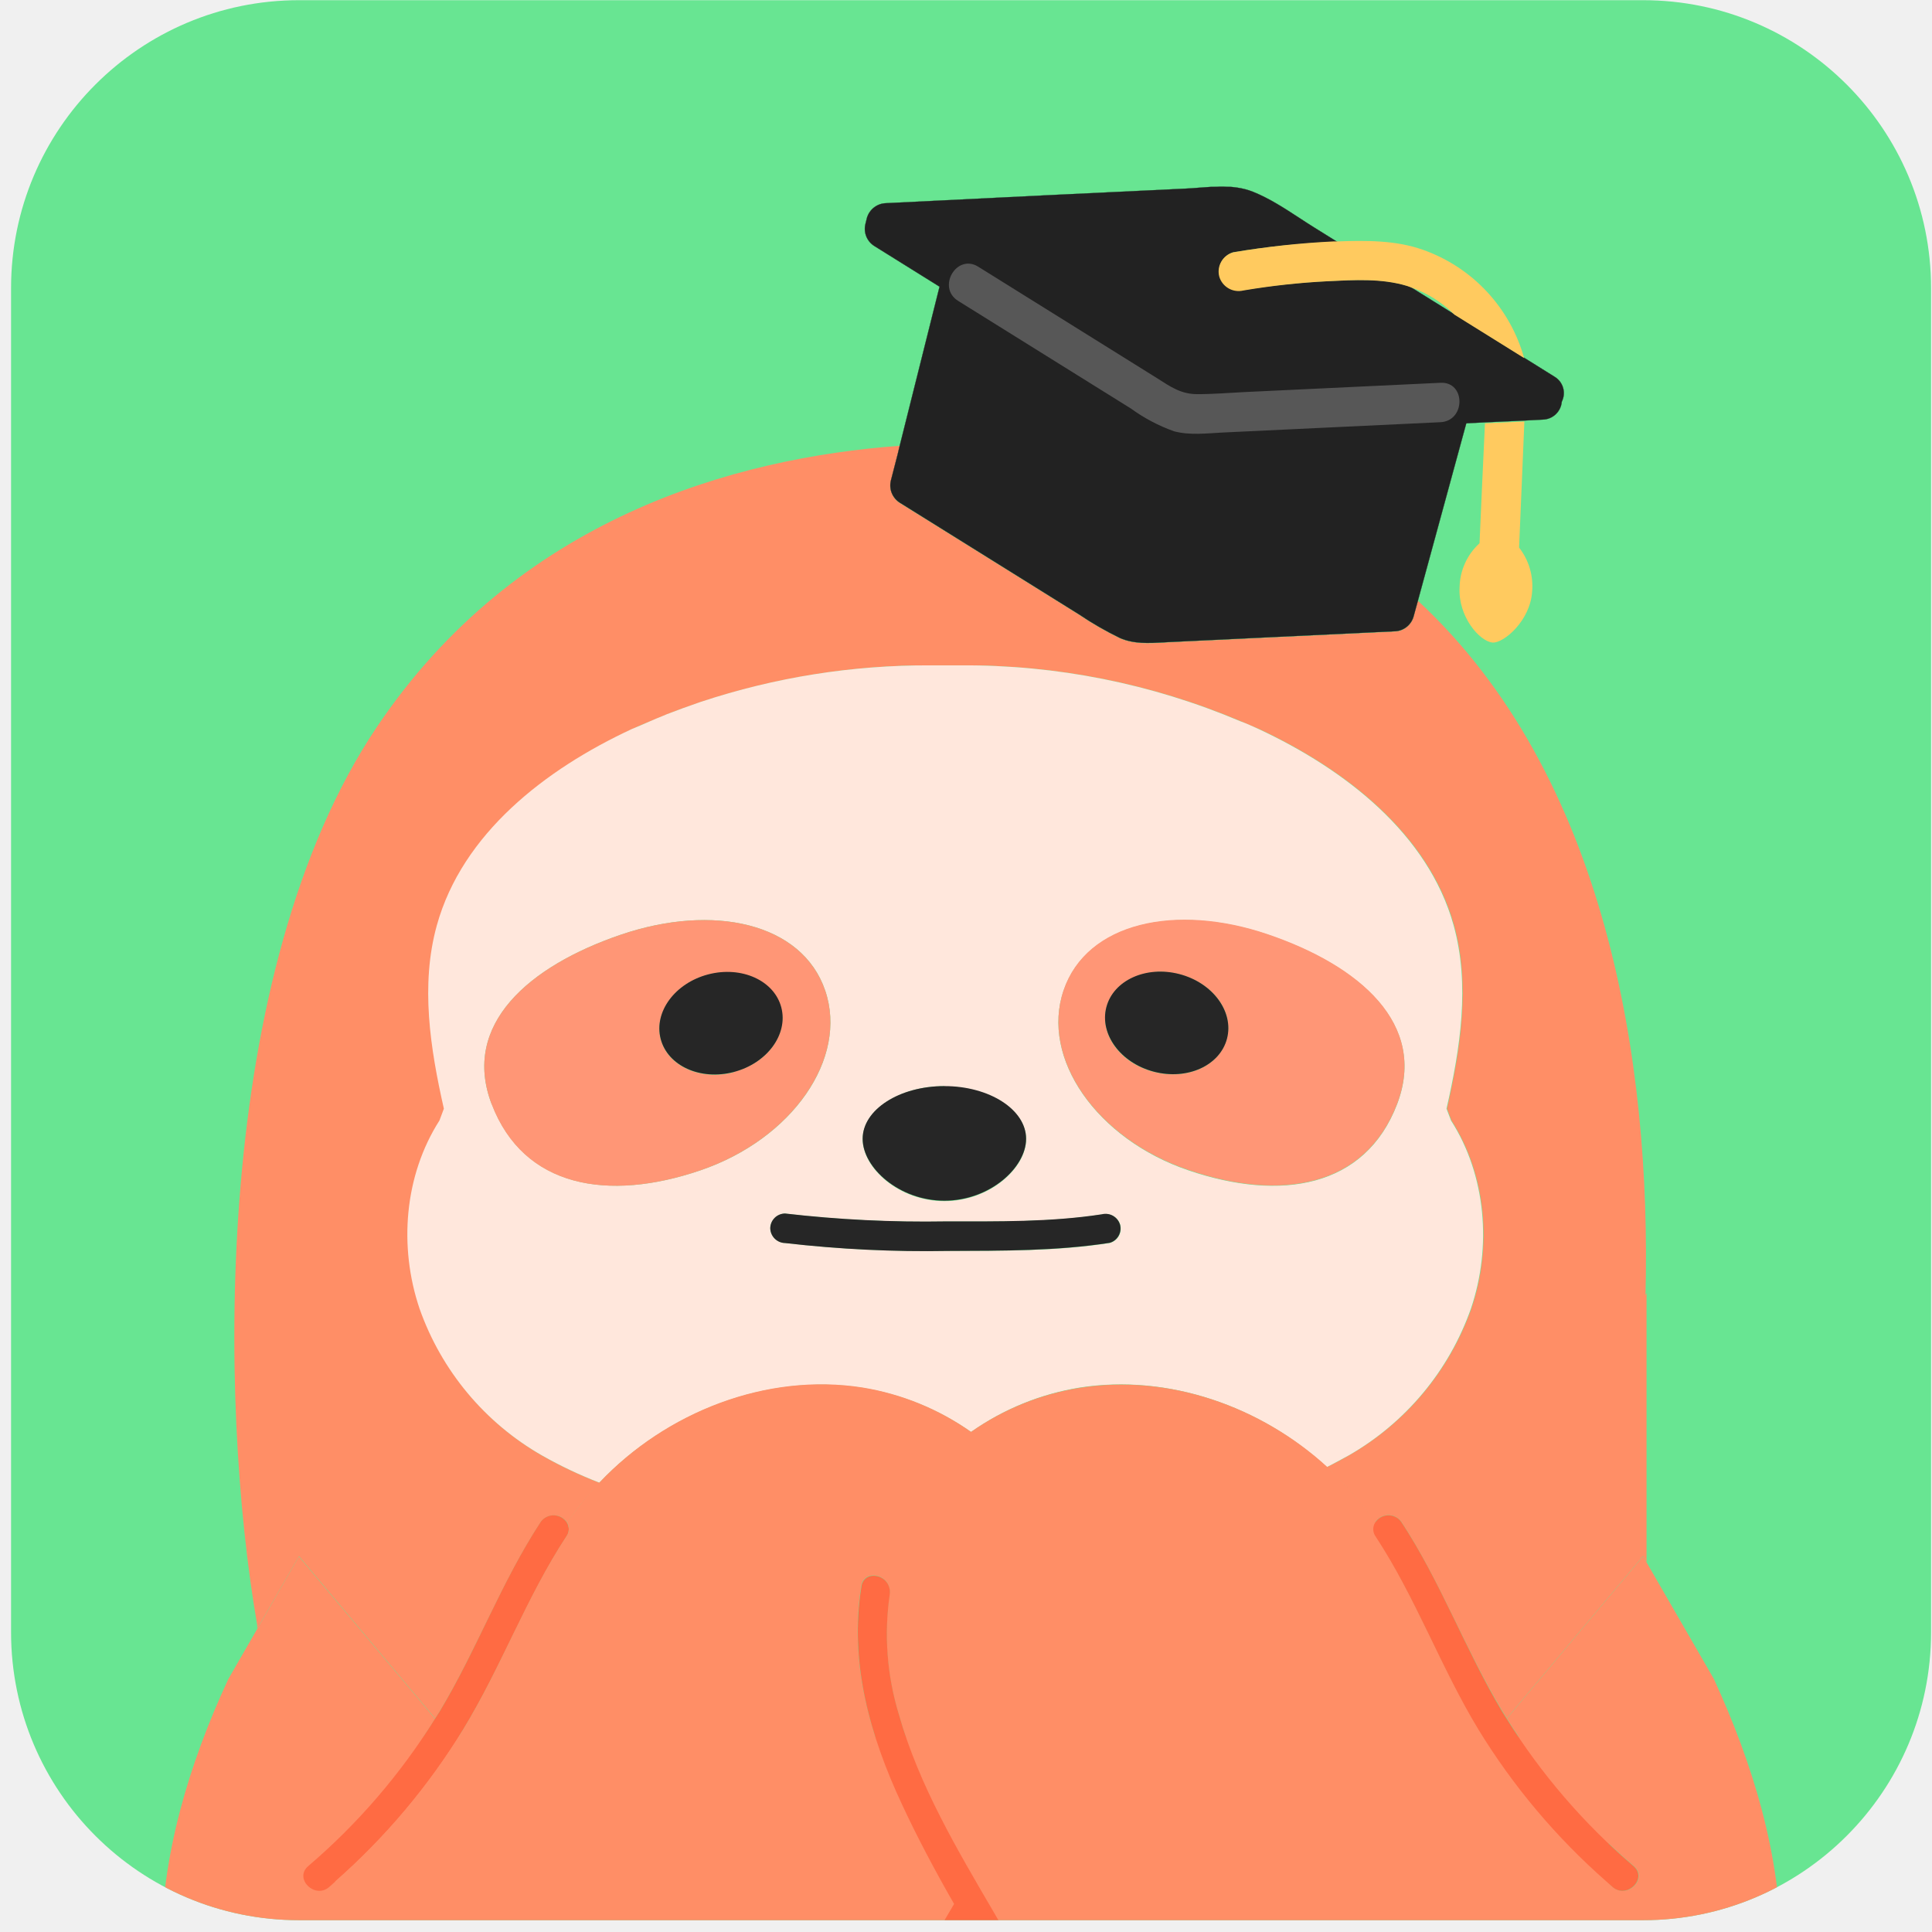
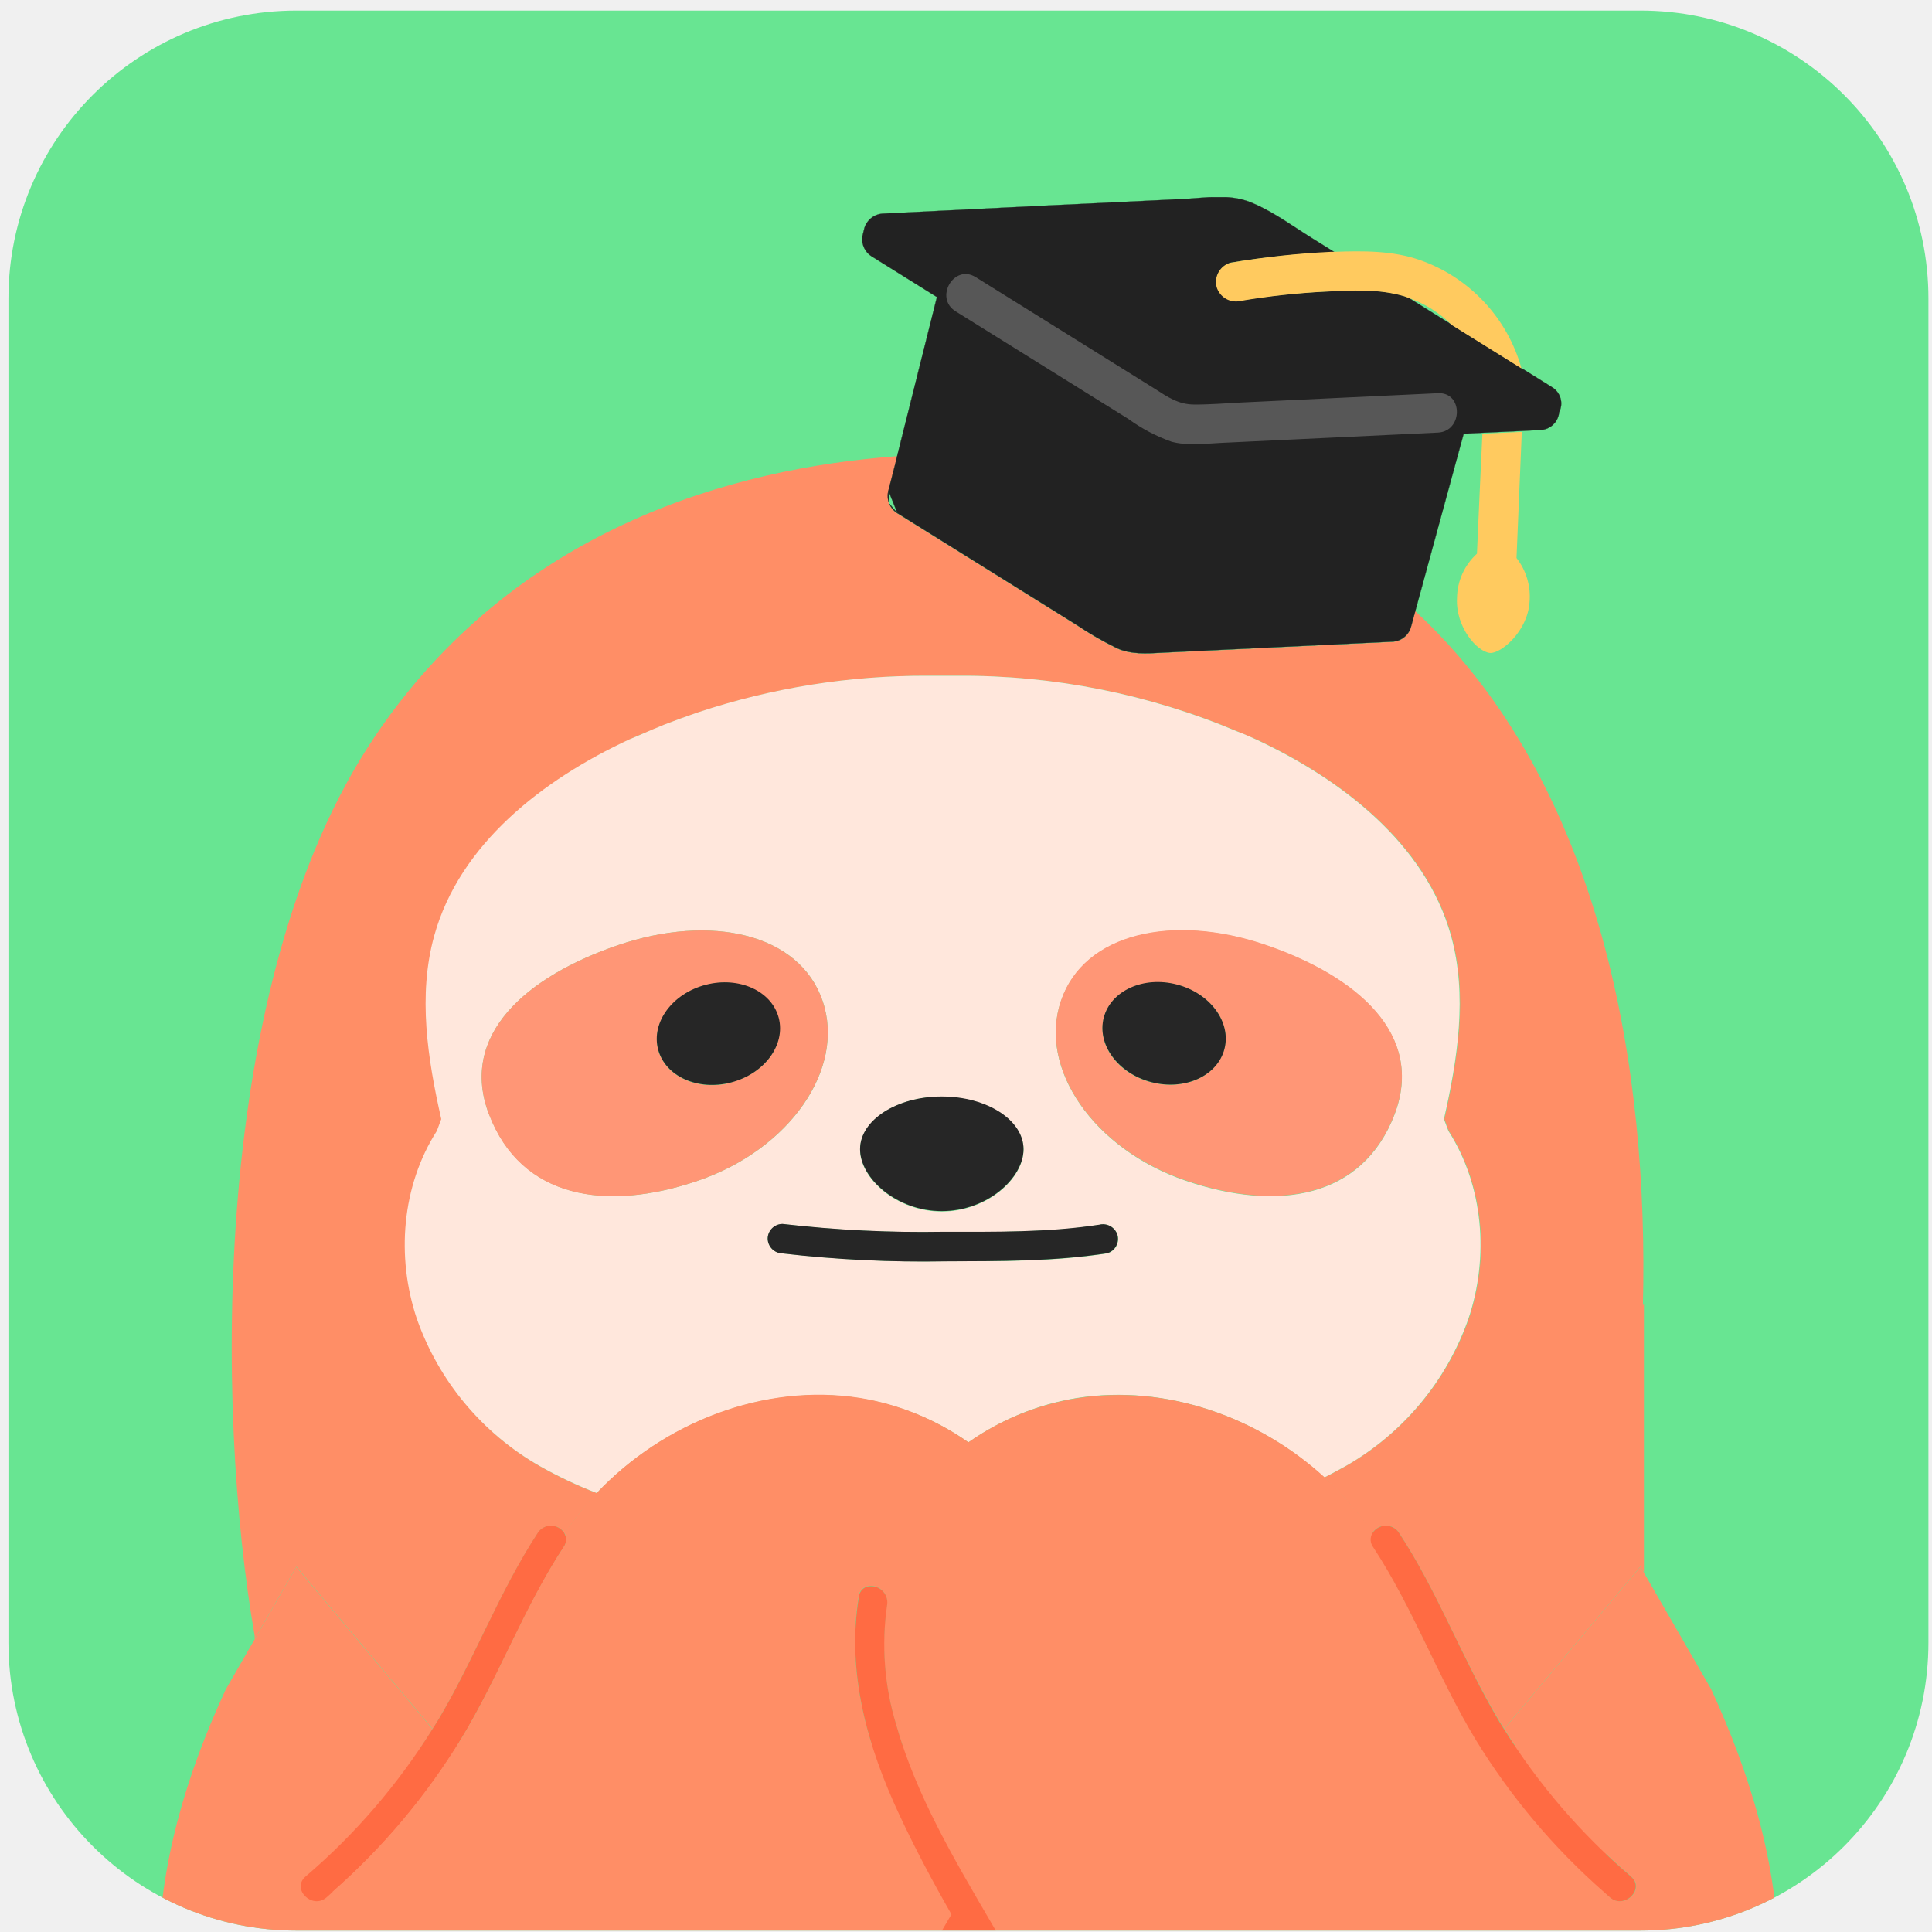
<svg xmlns="http://www.w3.org/2000/svg" width="161" height="161" viewBox="0 0 161 161" fill="none">
-   <rect x="0.922" y="0.016" width="160" height="160" rx="24" fill="#68E592" />
+   <rect x="0.703" y="0.883" width="160" height="160" rx="24" fill="#68E592" />
  <mask id="mask0_628_13528" style="mask-type:alpha" maskUnits="userSpaceOnUse" x="0" y="0" width="161" height="161">
-     <rect x="0.922" y="0.016" width="160" height="160" rx="24" fill="#68E592" />
+     <rect x="0.703" y="0.883" width="160" height="160" rx="24" fill="#68E592" />
  </mask>
  <g mask="url(#mask0_628_13528)">
    <g clip-path="url(#clip0_628_13528)">
-       <rect x="24.621" y="144.734" width="109.433" height="41.262" fill="#FF8E66" />
-       <path d="M36.265 143.21C36.39 143.006 36.522 142.816 36.646 142.612C39.727 137.49 41.795 131.809 45.079 126.817C45.207 126.642 45.375 126.501 45.57 126.406C45.766 126.312 45.981 126.267 46.197 126.276C46.414 126.285 46.625 126.348 46.811 126.458C46.998 126.569 47.154 126.724 47.266 126.909C47.726 126.252 48.199 125.595 48.705 124.985C49.103 124.499 49.523 124.026 49.966 123.566C48.325 122.933 46.734 122.18 45.204 121.313C40.437 118.585 36.813 114.229 34.998 109.045C33.258 103.896 33.724 97.945 36.66 93.374L37.027 92.389C35.891 87.365 35.057 82.071 36.443 77.106C38.564 69.468 45.5 64.109 52.691 60.753C53.197 60.516 53.716 60.286 54.228 60.096C54.583 59.938 54.937 59.794 55.299 59.649L55.607 59.518C56.468 59.176 57.335 58.861 58.234 58.559L58.444 58.487C64.615 56.443 71.076 55.416 77.576 55.446H80.059C88.068 55.392 96.004 56.974 103.381 60.096C103.9 60.319 104.412 60.549 104.924 60.753C112.109 64.109 119.045 69.468 121.173 77.106C122.545 82.071 121.724 87.365 120.581 92.389L120.956 93.374C123.885 97.972 124.358 103.883 122.617 109.045C120.789 114.23 117.151 118.582 112.372 121.3C111.794 121.635 111.19 121.957 110.572 122.259C111.493 123.1 112.351 124.006 113.14 124.972C113.646 125.596 114.125 126.239 114.579 126.896C114.691 126.71 114.847 126.556 115.033 126.445C115.22 126.335 115.431 126.272 115.647 126.263C115.864 126.254 116.079 126.299 116.274 126.393C116.47 126.487 116.638 126.629 116.766 126.804C120.049 131.809 122.112 137.476 125.192 142.599C125.31 142.803 125.442 142.993 125.566 143.197L136.922 129.674L137.211 130.18V107.738L137.125 107.955C137.618 88.521 133.842 64.608 118.158 50.06L117.784 51.427C117.683 51.77 117.475 52.073 117.19 52.29C116.906 52.508 116.559 52.629 116.201 52.635L106.29 53.108L97.516 53.528C96.104 53.594 94.659 53.771 93.332 53.193C92.148 52.618 91.007 51.96 89.917 51.223L75.008 41.93C74.7 41.742 74.46 41.459 74.325 41.125C74.189 40.79 74.163 40.421 74.253 40.071L74.824 37.805L74.982 37.148C61.19 38.16 43.07 43.21 31.405 60.582C17.699 80.975 18.185 116.703 21.436 135.434V135.723L24.916 129.687L36.265 143.21Z" fill="#FF8E66" />
-       <path d="M71.883 115.653C75.134 116.18 78.224 117.438 80.92 119.331C83.613 117.429 86.704 116.165 89.957 115.633C97.339 114.47 105.063 117.19 110.573 122.253C111.19 121.951 111.795 121.596 112.373 121.294C117.136 118.57 120.759 114.222 122.579 109.046C124.319 103.897 123.846 97.946 120.917 93.375L120.543 92.39C121.686 87.366 122.513 82.072 121.134 77.107C119.006 69.469 112.07 64.109 104.885 60.753C104.373 60.517 103.861 60.287 103.342 60.097C95.966 56.975 88.03 55.393 80.02 55.447H77.538C71.038 55.416 64.576 56.443 58.406 58.487L58.196 58.56C57.322 58.862 56.455 59.177 55.569 59.519L55.26 59.65C54.899 59.794 54.544 59.939 54.189 60.097C53.677 60.32 53.158 60.55 52.653 60.753C45.428 64.109 38.526 69.469 36.404 77.107C35.025 82.072 35.852 87.366 36.989 92.39L36.621 93.375C33.685 97.972 33.219 103.883 34.959 109.046C36.783 114.229 40.417 118.581 45.192 121.301C46.721 122.168 48.313 122.921 49.953 123.554C55.516 117.682 63.89 114.392 71.883 115.653ZM88.63 82.552C90.561 76.897 97.976 75.275 105.654 77.888C113.331 80.502 118.967 85.382 116.425 92.022C113.758 98.99 106.711 100.146 99.04 97.532C91.369 94.918 86.706 88.18 88.63 82.552ZM78.7 90.544C82.463 90.544 85.511 92.515 85.511 94.932C85.511 97.349 82.463 100.094 78.7 100.094C74.937 100.094 71.889 97.355 71.889 94.932C71.889 92.508 74.937 90.511 78.7 90.511V90.544ZM40.975 92.022C38.434 85.382 44.069 80.502 51.746 77.888C59.424 75.275 66.852 76.897 68.77 82.552C70.688 88.206 66.037 94.918 58.36 97.532C50.682 100.146 43.642 98.971 40.975 91.989V92.022ZM64.192 102.406C64.189 102.24 64.218 102.075 64.279 101.921C64.341 101.767 64.432 101.627 64.549 101.509C64.665 101.39 64.804 101.297 64.957 101.233C65.11 101.169 65.274 101.137 65.44 101.138C69.889 101.652 74.367 101.872 78.844 101.795C83.166 101.795 87.56 101.874 91.835 101.204C92.15 101.124 92.484 101.169 92.767 101.329C93.049 101.49 93.259 101.753 93.353 102.064C93.438 102.379 93.395 102.715 93.234 102.999C93.073 103.283 92.806 103.492 92.492 103.581C88.046 104.277 83.521 104.238 79.035 104.238C74.494 104.321 69.952 104.102 65.44 103.581C65.117 103.578 64.807 103.451 64.575 103.226C64.342 103.001 64.206 102.696 64.192 102.373V102.406Z" fill="#FFE7DC" />
-       <path d="M78.697 100.057C82.461 100.057 85.508 97.319 85.508 94.895C85.508 92.472 82.461 90.508 78.697 90.508C74.934 90.508 71.887 92.478 71.887 94.895C71.887 97.312 74.934 100.057 78.697 100.057Z" fill="#262626" />
-       <path d="M92.475 103.568C92.789 103.479 93.055 103.27 93.216 102.986C93.377 102.702 93.42 102.366 93.335 102.051C93.242 101.74 93.032 101.477 92.749 101.316C92.466 101.156 92.133 101.111 91.818 101.191C87.542 101.847 83.148 101.782 78.827 101.782C74.349 101.859 69.871 101.639 65.422 101.125C65.095 101.127 64.782 101.257 64.551 101.489C64.32 101.72 64.189 102.033 64.188 102.36C64.196 102.684 64.329 102.992 64.559 103.221C64.789 103.45 65.098 103.581 65.422 103.588C69.934 104.109 74.476 104.328 79.017 104.245C83.503 104.225 88.028 104.258 92.475 103.568Z" fill="#262626" />
-       <path d="M99.041 97.5C106.712 100.127 113.759 98.958 116.425 91.99C118.967 85.35 113.332 80.47 105.654 77.856C97.977 75.242 90.549 76.865 88.631 82.519C86.713 88.174 91.363 94.886 99.041 97.5ZM92.204 83.951C92.788 81.705 95.488 80.47 98.292 81.193C101.096 81.915 102.843 84.326 102.233 86.572C101.622 88.818 98.949 90.046 96.151 89.324C93.353 88.601 91.619 86.197 92.204 83.951Z" fill="#FF9676" />
-       <path d="M102.251 86.551C102.836 84.305 101.06 81.897 98.283 81.174C95.507 80.451 92.781 81.686 92.196 83.932C91.611 86.179 93.388 88.586 96.164 89.309C98.941 90.033 101.666 88.798 102.251 86.551Z" fill="#262626" />
-       <path d="M68.768 82.551C66.844 76.896 59.422 75.274 51.744 77.888C44.067 80.502 38.432 85.381 40.973 92.021C43.64 98.99 50.687 100.145 58.358 97.532C66.029 94.918 70.692 88.179 68.768 82.551ZM61.149 89.355C58.371 90.077 55.646 88.849 55.061 86.603C54.477 84.357 56.256 81.946 59.002 81.224C61.747 80.501 64.499 81.736 65.083 83.982C65.668 86.229 63.927 88.6 61.149 89.322V89.355Z" fill="#FF9676" />
-       <path d="M61.142 89.334C63.919 88.61 65.695 86.203 65.11 83.956C64.525 81.71 61.8 80.475 59.023 81.198C56.247 81.921 54.471 84.329 55.056 86.575C55.641 88.822 58.366 90.057 61.142 89.334Z" fill="#262626" />
-       <path d="M67.348 180.217C66.56 181.197 65.756 182.161 64.937 183.106L27.922 156.836C27.751 156.98 27.593 157.138 27.423 157.282C26.227 158.307 24.474 156.573 25.682 155.535C29.819 152.001 33.387 147.852 36.263 143.234L24.907 129.711L21.433 135.747L19.023 139.93C15.739 147.01 13.44 154.642 13.434 162.425C13.427 170.207 15.91 178.187 21.269 183.842C26.149 188.984 33.15 191.933 40.23 192.334C52.091 192.991 59.447 188.584 63.453 184.893C64.976 183.536 66.289 181.96 67.348 180.217V180.217Z" fill="#FF8E66" />
-       <path d="M38.623 144.095C41.782 138.913 43.877 133.14 47.194 128.057C47.316 127.892 47.386 127.695 47.397 127.491C47.407 127.286 47.357 127.083 47.253 126.907C47.141 126.722 46.984 126.567 46.798 126.457C46.611 126.346 46.4 126.284 46.184 126.275C45.967 126.265 45.752 126.31 45.557 126.404C45.362 126.499 45.193 126.64 45.066 126.815C41.782 131.82 39.726 137.488 36.646 142.611C36.521 142.814 36.39 143.005 36.265 143.208C33.389 147.827 29.821 151.976 25.684 155.51C24.476 156.547 26.229 158.281 27.425 157.257C27.596 157.112 27.753 156.955 27.924 156.81C32.11 153.135 35.717 148.848 38.623 144.095V144.095Z" fill="#FF6B43" />
-       <path d="M142.82 139.907L137.211 130.193L136.922 129.688L125.567 143.21C128.445 147.829 132.015 151.978 136.154 155.512C137.356 156.549 135.609 158.283 134.413 157.259C134.243 157.114 134.078 156.957 133.914 156.812L96.899 183.083C96.08 182.137 95.276 181.174 94.488 180.193C95.748 182.235 97.342 184.051 99.204 185.565C103.368 189.079 110.52 192.915 121.606 192.284C128.686 191.884 135.694 188.935 140.574 183.792C145.926 178.137 148.416 170.164 148.409 162.375C148.402 154.586 146.071 146.987 142.82 139.907Z" fill="#FF8E66" />
-       <path d="M123.236 144.091C120.077 138.909 117.982 133.136 114.698 128.053C114.576 127.889 114.504 127.692 114.493 127.488C114.481 127.284 114.53 127.08 114.632 126.904C114.179 126.247 113.7 125.59 113.194 124.979C112.405 124.014 111.547 123.107 110.626 122.267C105.103 117.203 97.392 114.484 90.01 115.647C86.74 116.165 83.631 117.423 80.921 119.324C78.227 117.424 75.137 116.16 71.883 115.627C63.89 114.366 55.517 117.656 49.954 123.541C49.516 123.979 49.096 124.452 48.693 124.96C48.187 125.583 47.714 126.227 47.255 126.884C47.359 127.06 47.409 127.263 47.399 127.467C47.388 127.672 47.318 127.869 47.195 128.033C43.852 133.117 41.784 138.89 38.624 144.072C35.719 148.824 32.112 153.111 27.926 156.787L64.941 183.057C65.764 182.112 66.568 181.148 67.352 180.168C68.114 179.222 68.856 178.256 69.585 177.284C69.383 177.257 69.191 177.181 69.026 177.063C68.861 176.944 68.727 176.787 68.637 176.604C68.547 176.422 68.503 176.221 68.509 176.017C68.515 175.814 68.571 175.615 68.672 175.439C70.826 172.483 72.855 169.443 74.793 166.349C76.389 163.807 77.972 161.239 79.489 158.639C77.932 155.92 76.454 153.155 75.141 150.331C72.514 144.63 70.727 138.509 71.772 132.177C71.789 131.989 71.86 131.81 71.976 131.661C72.093 131.511 72.25 131.399 72.428 131.337C72.645 131.277 72.872 131.272 73.091 131.322C73.31 131.372 73.513 131.475 73.681 131.623C73.85 131.771 73.979 131.959 74.058 132.169C74.136 132.379 74.16 132.605 74.129 132.828C73.639 136.179 73.897 139.597 74.885 142.837C76.553 148.748 79.751 154.107 82.819 159.368C85.984 164.898 89.432 170.263 93.15 175.439C93.312 175.721 93.356 176.057 93.273 176.372C93.189 176.686 92.984 176.956 92.703 177.12C92.558 177.205 92.397 177.258 92.23 177.278C92.959 178.25 93.708 179.248 94.47 180.168C95.231 181.087 96.059 182.138 96.88 183.057L133.895 156.787C129.723 153.116 126.13 148.836 123.236 144.091Z" fill="#FF8E66" />
-       <path d="M93.168 175.49C89.45 170.305 86.002 164.932 82.837 159.392C79.77 154.138 76.572 148.773 74.904 142.862C73.916 139.622 73.658 136.204 74.148 132.852C74.179 132.63 74.155 132.404 74.076 132.194C73.998 131.983 73.869 131.796 73.7 131.648C73.531 131.5 73.329 131.397 73.11 131.347C72.891 131.297 72.663 131.302 72.447 131.362C72.269 131.424 72.112 131.536 71.995 131.685C71.879 131.834 71.808 132.014 71.79 132.202C70.746 138.514 72.506 144.681 75.16 150.355C76.473 153.179 77.951 155.944 79.507 158.663C77.99 161.291 76.408 163.832 74.812 166.374C72.841 169.467 70.871 172.508 68.691 175.464C68.59 175.64 68.534 175.839 68.528 176.042C68.522 176.245 68.566 176.447 68.656 176.629C68.746 176.811 68.88 176.969 69.045 177.087C69.21 177.206 69.402 177.282 69.603 177.309C69.841 177.324 70.079 177.275 70.292 177.169C70.505 177.063 70.687 176.903 70.819 176.705C74.477 171.687 77.767 166.407 80.906 161.048C82.167 163.169 83.468 165.271 84.768 167.352C86.739 170.538 88.84 173.664 91.06 176.705C91.192 176.901 91.373 177.059 91.585 177.164C91.797 177.269 92.032 177.317 92.269 177.303C92.435 177.283 92.596 177.229 92.741 177.145C93.012 176.977 93.208 176.712 93.288 176.403C93.367 176.095 93.324 175.768 93.168 175.49V175.49Z" fill="#FF6B43" />
-       <path d="M116.766 126.815C116.639 126.64 116.47 126.499 116.275 126.404C116.08 126.31 115.864 126.265 115.648 126.275C115.431 126.284 115.22 126.346 115.034 126.457C114.847 126.567 114.691 126.722 114.579 126.907C114.476 127.084 114.428 127.288 114.439 127.492C114.451 127.696 114.522 127.893 114.645 128.057C117.981 133.14 120.05 138.913 123.183 144.095C126.089 148.85 129.698 153.137 133.888 156.81C134.052 156.955 134.216 157.112 134.387 157.257C135.583 158.281 137.33 156.547 136.128 155.51C131.989 151.976 128.419 147.827 125.541 143.208C125.416 143.005 125.284 142.814 125.166 142.611C122.112 137.488 120.057 131.807 116.766 126.815Z" fill="#FF6B43" />
-       <path d="M123.294 45.272C122.78 45.739 122.368 46.306 122.082 46.939C121.796 47.571 121.643 48.256 121.632 48.95C121.495 51.38 123.307 53.462 124.391 53.547C125.304 53.6 127.511 51.748 127.675 49.318C127.796 47.996 127.408 46.679 126.591 45.633C126.736 42.13 126.882 38.628 127.031 35.125L123.747 35.276C123.59 38.595 123.439 41.927 123.294 45.272Z" fill="#FFCA5F" />
-       <path d="M74.254 40.034L74.245 40.032L74.817 37.812L74.817 37.812L74.974 37.155L74.974 37.155C76.077 32.735 77.184 28.312 78.296 23.888L72.876 20.509C72.876 20.509 72.876 20.509 72.876 20.509C72.568 20.32 72.328 20.038 72.192 19.702C72.057 19.367 72.033 18.997 72.124 18.647C72.124 18.647 72.124 18.647 72.124 18.647L72.249 18.142L72.249 18.141L72.249 18.141C72.353 17.797 72.564 17.494 72.851 17.277C73.138 17.06 73.486 16.94 73.846 16.933C73.846 16.933 73.846 16.933 73.846 16.933L87.145 16.276L87.145 16.276L98.823 15.718L98.823 15.726L98.823 15.718C99.189 15.701 99.562 15.672 99.939 15.642C100.028 15.636 100.118 15.629 100.208 15.622C100.676 15.586 101.15 15.554 101.624 15.547C102.572 15.534 103.521 15.623 104.429 15.988C105.784 16.533 107.041 17.354 108.278 18.161C108.695 18.434 109.111 18.705 109.527 18.964L109.522 18.971L109.527 18.964L111.425 20.146L111.45 20.162H111.42H111.125C108.33 20.277 105.545 20.562 102.786 21.015C102.37 21.135 102.017 21.412 101.803 21.788C101.59 22.164 101.532 22.609 101.643 23.028C101.766 23.441 102.044 23.791 102.419 24.003C102.794 24.217 103.237 24.277 103.655 24.171L103.656 24.171L103.656 24.171C105.978 23.789 108.32 23.541 110.671 23.428C110.791 23.423 110.912 23.417 111.032 23.411C113.11 23.309 115.281 23.202 117.288 23.823L117.288 23.823L117.544 23.915L117.546 23.916L117.546 23.916L121.243 26.221L127.043 29.833L129.538 31.39C129.538 31.39 129.538 31.39 129.538 31.39C129.886 31.595 130.143 31.925 130.256 32.313C130.369 32.7 130.33 33.116 130.147 33.475C130.114 33.873 129.936 34.245 129.646 34.52C129.356 34.795 128.975 34.954 128.575 34.965C128.575 34.965 128.575 34.965 128.575 34.965L127.032 35.044L123.748 35.195L122.191 35.274L122.108 35.577L122.108 35.577L120.137 42.801L118.167 50.025L118.159 50.023L118.167 50.025L117.793 51.392L117.793 51.392C117.691 51.737 117.482 52.041 117.196 52.26C116.91 52.478 116.562 52.6 116.202 52.606C116.202 52.606 116.202 52.606 116.202 52.606L106.291 53.079L97.517 53.499C97.337 53.508 97.156 53.518 96.976 53.528C95.736 53.598 94.478 53.669 93.329 53.164L93.329 53.164C92.145 52.588 91.004 51.93 89.913 51.193C89.913 51.193 89.913 51.193 89.913 51.193L75.004 41.9L74.254 40.034ZM74.254 40.034L74.245 40.032C74.155 40.383 74.18 40.754 74.317 41.091C74.454 41.427 74.695 41.71 75.004 41.9L74.254 40.034ZM96.448 31.555L96.448 31.556C96.575 31.632 96.699 31.709 96.821 31.785C97.745 32.357 98.574 32.87 99.736 32.87C100.692 32.87 101.648 32.815 102.603 32.759C102.961 32.738 103.319 32.718 103.677 32.7C103.677 32.7 103.677 32.7 103.677 32.7L120.044 31.925C120.57 31.898 120.963 32.083 121.225 32.376C121.486 32.669 121.617 33.07 121.616 33.479C121.614 34.297 121.088 35.139 120.043 35.191L110.481 35.644L101.897 36.052C101.672 36.063 101.443 36.078 101.212 36.092C100.088 36.164 98.9 36.24 97.834 35.947C96.553 35.489 95.344 34.85 94.244 34.05L94.244 34.05L79.854 25.085C78.962 24.52 78.927 23.53 79.34 22.821C79.547 22.466 79.865 22.182 80.243 22.056C80.62 21.931 81.058 21.963 81.506 22.243L89.525 27.241L96.448 31.555Z" fill="#222222" stroke="#212121" stroke-width="0.017" />
-       <path d="M79.846 25.075L94.236 34.04C95.337 34.841 96.547 35.48 97.829 35.938C99.142 36.293 100.58 36.109 101.894 36.044L110.478 35.636L120.041 35.183C122.142 35.078 122.155 31.794 120.041 31.899L103.674 32.674C102.36 32.74 101.047 32.852 99.733 32.845C98.42 32.839 97.533 32.228 96.449 31.532L89.527 27.216L81.508 22.218C79.708 21.115 78.053 23.959 79.846 25.075Z" fill="#575757" />
-       <path d="M102.755 21.032C102.337 21.152 101.983 21.43 101.768 21.809C101.553 22.187 101.495 22.634 101.606 23.055C101.73 23.47 102.01 23.822 102.387 24.036C102.764 24.25 103.209 24.31 103.629 24.204C105.95 23.813 108.292 23.557 110.643 23.436C112.83 23.331 115.136 23.186 117.257 23.83L117.513 23.922C118.905 24.398 120.17 25.187 121.211 26.227V26.227L127.01 29.839C126.433 27.768 125.365 25.867 123.897 24.296C122.429 22.725 120.604 21.531 118.577 20.815C116.298 20.008 113.815 20.034 111.418 20.119H111.123C108.318 20.253 105.523 20.557 102.755 21.032V21.032Z" fill="#FFCA5F" />
+       <rect x="24.406" y="145.602" width="109.433" height="41.262" fill="#FF8E66" />
+       <path d="M36.049 144.077C36.173 143.874 36.305 143.683 36.429 143.48C39.51 138.357 41.579 132.676 44.862 127.684C44.99 127.509 45.158 127.368 45.354 127.273C45.549 127.179 45.764 127.134 45.981 127.143C46.197 127.153 46.408 127.215 46.595 127.326C46.781 127.436 46.937 127.591 47.05 127.776C47.509 127.119 47.982 126.463 48.488 125.852C48.886 125.366 49.307 124.893 49.749 124.433C48.108 123.8 46.517 123.048 44.987 122.181C40.22 119.453 36.596 115.097 34.781 109.912C33.041 104.763 33.507 98.813 36.443 94.242L36.81 93.256C35.674 88.232 34.84 82.939 36.226 77.974C38.347 70.335 45.283 64.976 52.474 61.62C52.98 61.383 53.499 61.154 54.011 60.963C54.366 60.806 54.721 60.661 55.082 60.517L55.391 60.385C56.251 60.044 57.118 59.728 58.018 59.426L58.228 59.354C64.398 57.31 70.859 56.283 77.359 56.313H79.842C87.852 56.259 95.788 57.842 103.164 60.963C103.683 61.186 104.195 61.416 104.707 61.62C111.892 64.976 118.828 70.335 120.956 77.974C122.328 82.939 121.507 88.232 120.365 93.256L120.739 94.242C123.668 98.839 124.141 104.75 122.401 109.912C120.572 115.097 116.934 119.449 112.155 122.167C111.577 122.502 110.973 122.824 110.355 123.126C111.276 123.967 112.134 124.873 112.923 125.839C113.429 126.463 113.909 127.106 114.362 127.763C114.474 127.578 114.63 127.423 114.817 127.312C115.003 127.202 115.214 127.139 115.431 127.13C115.647 127.121 115.863 127.166 116.058 127.26C116.253 127.355 116.422 127.496 116.549 127.671C119.833 132.676 121.895 138.344 124.975 143.466C125.093 143.67 125.225 143.861 125.35 144.064L136.705 130.541L136.994 131.047V108.605L136.909 108.822C137.401 89.388 133.625 65.475 117.941 50.928L117.567 52.294C117.466 52.638 117.258 52.94 116.974 53.157C116.689 53.375 116.342 53.496 115.984 53.502L106.073 53.975L97.299 54.395C95.887 54.461 94.442 54.638 93.115 54.06C91.932 53.485 90.79 52.827 89.7 52.09L74.791 42.797C74.483 42.609 74.244 42.327 74.108 41.992C73.972 41.657 73.947 41.288 74.036 40.938L74.608 38.672L74.765 38.016C60.973 39.027 42.853 44.078 31.189 61.449C17.482 81.842 17.968 117.57 21.219 136.301V136.59L24.7 130.554L36.049 144.077Z" fill="#FF8E66" />
+       <path d="M71.666 116.52C74.918 117.047 78.007 118.305 80.703 120.198C83.397 118.297 86.487 117.032 89.74 116.5C97.122 115.338 104.846 118.057 110.356 123.12C110.974 122.818 111.578 122.464 112.156 122.161C116.919 119.437 120.542 115.089 122.362 109.913C124.102 104.764 123.63 98.813 120.7 94.242L120.326 93.257C121.469 88.233 122.296 82.939 120.917 77.974C118.789 70.336 111.854 64.977 104.669 61.62C104.156 61.384 103.644 61.154 103.125 60.964C95.749 57.842 87.813 56.26 79.803 56.314H77.321C70.821 56.283 64.359 57.31 58.189 59.355L57.979 59.427C57.105 59.729 56.239 60.044 55.352 60.386L55.043 60.517C54.682 60.662 54.327 60.806 53.973 60.964C53.46 61.187 52.941 61.417 52.436 61.62C45.211 64.977 38.309 70.336 36.187 77.974C34.808 82.939 35.636 88.233 36.772 93.257L36.404 94.242C33.468 98.84 33.002 104.751 34.742 109.913C36.567 115.097 40.2 119.448 44.975 122.168C46.505 123.035 48.096 123.788 49.736 124.421C55.299 118.549 63.673 115.259 71.666 116.52ZM88.414 83.419C90.344 77.764 97.759 76.142 105.437 78.756C113.115 81.37 118.75 86.249 116.208 92.889C113.542 99.858 106.494 101.014 98.823 98.4C91.152 95.786 86.489 89.047 88.414 83.419ZM78.483 91.412C82.246 91.412 85.294 93.382 85.294 95.799C85.294 98.216 82.246 100.961 78.483 100.961C74.72 100.961 71.673 98.222 71.673 95.799C71.673 93.375 74.72 91.379 78.483 91.379V91.412ZM40.758 92.889C38.217 86.249 43.852 81.37 51.529 78.756C59.207 76.142 66.635 77.764 68.553 83.419C70.471 89.073 65.821 95.786 58.143 98.4C50.465 101.014 43.425 99.838 40.758 92.856V92.889ZM63.975 103.273C63.972 103.107 64.001 102.942 64.063 102.788C64.124 102.634 64.215 102.494 64.332 102.376C64.448 102.258 64.587 102.164 64.74 102.1C64.893 102.037 65.057 102.004 65.223 102.005C69.672 102.52 74.15 102.739 78.628 102.662C82.949 102.662 87.343 102.741 91.619 102.071C91.934 101.991 92.267 102.036 92.55 102.197C92.833 102.357 93.043 102.62 93.136 102.931C93.221 103.247 93.178 103.582 93.017 103.866C92.856 104.15 92.59 104.36 92.275 104.448C87.829 105.145 83.304 105.105 78.818 105.105C74.277 105.189 69.735 104.969 65.223 104.448C64.9 104.445 64.59 104.318 64.358 104.093C64.126 103.868 63.989 103.563 63.975 103.24V103.273Z" fill="#FFE7DC" />
+       <path d="M78.483 100.924C82.246 100.924 85.293 98.186 85.293 95.762C85.293 93.339 82.246 91.375 78.483 91.375C74.719 91.375 71.672 93.345 71.672 95.762C71.672 98.179 74.719 100.924 78.483 100.924Z" fill="#262626" />
+       <path d="M92.26 104.435C92.574 104.346 92.84 104.137 93.001 103.853C93.162 103.569 93.205 103.233 93.12 102.918C93.027 102.607 92.817 102.344 92.534 102.183C92.252 102.023 91.918 101.978 91.603 102.058C87.327 102.715 82.934 102.649 78.612 102.649C74.134 102.726 69.656 102.507 65.207 101.992C64.88 101.994 64.567 102.125 64.336 102.356C64.105 102.587 63.974 102.9 63.973 103.227C63.981 103.551 64.114 103.86 64.344 104.088C64.574 104.317 64.883 104.448 65.207 104.455C69.719 104.976 74.261 105.195 78.802 105.112C83.288 105.092 87.813 105.125 92.26 104.435Z" fill="#262626" />
+       <path d="M98.824 98.368C106.495 100.995 113.542 99.826 116.209 92.857C118.75 86.217 113.115 81.338 105.438 78.724C97.76 76.11 90.332 77.732 88.414 83.387C86.496 89.041 91.146 95.754 98.824 98.368ZM91.987 84.818C92.572 82.572 95.271 81.338 98.075 82.06C100.88 82.782 102.627 85.193 102.016 87.439C101.405 89.685 98.732 90.913 95.934 90.191C93.136 89.468 91.402 87.064 91.987 84.818Z" fill="#FF9676" />
+       <path d="M102.036 87.419C102.621 85.172 100.845 82.765 98.068 82.041C95.292 81.318 92.567 82.553 91.981 84.8C91.396 87.046 93.173 89.454 95.949 90.177C98.726 90.9 101.451 89.665 102.036 87.419Z" fill="#262626" />
+       <path d="M68.551 83.418C66.627 77.763 59.205 76.141 51.528 78.755C43.85 81.369 38.215 86.249 40.757 92.888C43.423 99.857 50.47 101.013 58.141 98.399C65.812 95.785 70.475 89.046 68.551 83.418ZM60.932 90.222C58.154 90.944 55.429 89.716 54.844 87.47C54.26 85.224 56.04 82.814 58.785 82.091C61.53 81.369 64.282 82.603 64.867 84.85C65.451 87.096 63.711 89.467 60.932 90.189V90.222Z" fill="#FF9676" />
+       <path d="M60.928 90.201C63.704 89.478 65.481 87.07 64.895 84.824C64.31 82.577 61.585 81.342 58.809 82.066C56.032 82.789 54.256 85.196 54.841 87.443C55.426 89.689 58.151 90.924 60.928 90.201Z" fill="#262626" />
+       <path d="M67.133 181.084C66.345 182.065 65.541 183.028 64.723 183.974L27.707 157.703C27.536 157.847 27.379 158.005 27.208 158.149C26.013 159.174 24.259 157.44 25.468 156.402C29.604 152.868 33.172 148.719 36.048 144.101L24.692 130.578L21.218 136.614L18.808 140.797C15.524 147.877 13.225 155.509 13.219 163.292C13.212 171.075 15.695 179.054 21.054 184.709C25.934 189.852 32.935 192.8 40.015 193.201C51.876 193.858 59.232 189.451 63.238 185.76C64.761 184.403 66.074 182.827 67.133 181.084Z" fill="#FF8E66" />
+       <path d="M38.404 144.962C41.563 139.78 43.658 134.007 46.975 128.924C47.097 128.759 47.168 128.563 47.178 128.358C47.189 128.154 47.139 127.951 47.034 127.775C46.922 127.589 46.765 127.434 46.579 127.324C46.392 127.213 46.181 127.151 45.965 127.142C45.748 127.133 45.533 127.177 45.338 127.272C45.143 127.366 44.974 127.507 44.847 127.683C41.563 132.687 39.507 138.355 36.427 143.478C36.302 143.681 36.171 143.872 36.046 144.076C33.17 148.694 29.602 152.843 25.465 156.377C24.257 157.415 26.011 159.148 27.206 158.124C27.377 157.979 27.534 157.822 27.705 157.677C31.891 154.002 35.498 149.715 38.404 144.962Z" fill="#FF6B43" />
+       <path d="M142.603 140.774L136.994 131.06L136.705 130.555L125.35 144.078C128.228 148.696 131.799 152.845 135.937 156.379C137.139 157.417 135.392 159.15 134.196 158.126C134.026 157.981 133.862 157.824 133.697 157.679L96.682 183.95C95.863 183.004 95.06 182.041 94.272 181.06C95.531 183.102 97.126 184.918 98.987 186.433C103.151 189.946 110.303 193.782 121.389 193.151C128.469 192.751 135.477 189.802 140.357 184.659C145.71 179.005 148.199 171.031 148.192 163.242C148.186 155.453 145.854 147.854 142.603 140.774Z" fill="#FF8E66" />
+       <path d="M123.017 144.958C119.858 139.777 117.763 134.003 114.479 128.92C114.357 128.756 114.286 128.56 114.274 128.355C114.262 128.151 114.311 127.948 114.414 127.771C113.961 127.114 113.481 126.457 112.975 125.846C112.186 124.881 111.328 123.975 110.407 123.134C104.884 118.07 97.174 115.351 89.791 116.514C86.521 117.032 83.412 118.29 80.702 120.192C78.008 118.292 74.918 117.027 71.665 116.494C63.672 115.233 55.298 118.523 49.735 124.408C49.297 124.846 48.877 125.319 48.474 125.827C47.968 126.451 47.495 127.094 47.036 127.751C47.14 127.927 47.191 128.13 47.18 128.335C47.17 128.539 47.099 128.736 46.977 128.9C43.634 133.984 41.565 139.757 38.406 144.939C35.5 149.692 31.893 153.978 27.707 157.654L64.722 183.925C65.546 182.979 66.349 182.016 67.133 181.035C67.895 180.089 68.637 179.124 69.366 178.152C69.164 178.124 68.973 178.048 68.807 177.93C68.642 177.811 68.509 177.654 68.418 177.472C68.328 177.289 68.284 177.088 68.29 176.885C68.296 176.681 68.352 176.483 68.453 176.306C70.607 173.351 72.637 170.31 74.574 167.216C76.17 164.675 77.753 162.107 79.27 159.506C77.713 156.787 76.236 154.022 74.922 151.198C72.295 145.497 70.509 139.376 71.553 133.045C71.57 132.856 71.641 132.677 71.758 132.528C71.874 132.379 72.031 132.266 72.21 132.204C72.426 132.144 72.654 132.139 72.872 132.189C73.091 132.239 73.294 132.342 73.463 132.49C73.631 132.638 73.76 132.826 73.839 133.036C73.917 133.246 73.942 133.473 73.911 133.695C73.421 137.046 73.679 140.464 74.666 143.704C76.334 149.615 79.533 154.974 82.6 160.235C85.765 165.766 89.213 171.13 92.931 176.306C93.093 176.588 93.138 176.924 93.054 177.239C92.97 177.554 92.765 177.823 92.484 177.987C92.339 178.072 92.178 178.125 92.011 178.145C92.74 179.117 93.489 180.115 94.251 181.035C95.013 181.954 95.84 183.005 96.661 183.925L133.677 157.654C129.504 153.983 125.911 149.703 123.017 144.958Z" fill="#FF8E66" />
+       <path d="M92.95 176.357C89.232 171.172 85.783 165.799 82.619 160.26C79.552 155.005 76.353 149.64 74.685 143.729C73.698 140.489 73.44 137.071 73.93 133.72C73.961 133.497 73.936 133.271 73.858 133.061C73.779 132.851 73.65 132.663 73.481 132.515C73.313 132.367 73.11 132.264 72.891 132.214C72.672 132.164 72.445 132.169 72.228 132.229C72.05 132.291 71.893 132.403 71.776 132.552C71.66 132.702 71.589 132.881 71.572 133.069C70.528 139.381 72.288 145.548 74.941 151.222C76.254 154.047 77.732 156.812 79.289 159.531C77.772 162.158 76.189 164.699 74.593 167.241C72.623 170.334 70.652 173.375 68.472 176.331C68.371 176.507 68.315 176.706 68.309 176.909C68.303 177.113 68.347 177.314 68.437 177.496C68.527 177.679 68.661 177.836 68.826 177.955C68.991 178.073 69.183 178.149 69.385 178.176C69.622 178.191 69.86 178.143 70.073 178.037C70.286 177.931 70.468 177.77 70.6 177.572C74.258 172.554 77.548 167.274 80.688 161.915C81.949 164.036 83.249 166.138 84.549 168.22C86.52 171.405 88.621 174.531 90.841 177.572C90.973 177.768 91.154 177.926 91.366 178.031C91.578 178.136 91.814 178.184 92.05 178.17C92.217 178.15 92.378 178.097 92.523 178.012C92.794 177.845 92.989 177.579 93.069 177.27C93.148 176.962 93.106 176.635 92.95 176.357Z" fill="#FF6B43" />
+       <path d="M116.549 127.683C116.422 127.507 116.253 127.366 116.058 127.272C115.863 127.177 115.648 127.133 115.431 127.142C115.215 127.151 115.004 127.213 114.817 127.324C114.631 127.434 114.474 127.589 114.362 127.775C114.259 127.951 114.211 128.155 114.222 128.359C114.234 128.563 114.306 128.76 114.428 128.924C117.764 134.007 119.833 139.78 122.966 144.962C125.872 149.717 129.481 154.004 133.671 157.677C133.835 157.822 134 157.979 134.17 158.124C135.366 159.148 137.113 157.415 135.911 156.377C131.773 152.843 128.202 148.694 125.324 144.076C125.199 143.872 125.068 143.681 124.949 143.478C121.895 138.355 119.84 132.674 116.549 127.683Z" fill="#FF6B43" />
+       <path d="M123.079 46.139C122.566 46.606 122.153 47.173 121.867 47.806C121.581 48.439 121.428 49.123 121.418 49.817C121.28 52.247 123.092 54.329 124.176 54.415C125.089 54.467 127.296 52.615 127.46 50.185C127.581 48.864 127.194 47.546 126.376 46.501C126.521 42.998 126.667 39.495 126.816 35.992L123.532 36.143C123.375 39.462 123.224 42.794 123.079 46.139Z" fill="#FFCA5F" />
+       <path d="M74.037 40.901L74.028 40.899L74.6 38.679L74.6 38.679L74.757 38.022L74.757 38.022C75.86 33.602 76.968 29.18 78.079 24.755L72.66 21.376C72.66 21.376 72.66 21.376 72.66 21.376C72.351 21.188 72.111 20.905 71.975 20.57C71.84 20.234 71.816 19.864 71.907 19.514C71.907 19.514 71.907 19.514 71.907 19.514L72.032 19.009L72.032 19.008L72.032 19.008C72.136 18.664 72.347 18.362 72.634 18.145C72.921 17.928 73.27 17.807 73.629 17.8C73.629 17.8 73.629 17.8 73.629 17.8L86.929 17.143L86.929 17.143L98.606 16.585L98.606 16.594L98.606 16.585C98.972 16.568 99.345 16.539 99.722 16.51C99.812 16.503 99.901 16.496 99.991 16.489C100.46 16.453 100.934 16.421 101.408 16.415C102.355 16.401 103.304 16.49 104.212 16.855C105.568 17.4 106.824 18.221 108.061 19.028C108.478 19.301 108.894 19.572 109.31 19.831L109.305 19.838L109.31 19.831L111.208 21.013L111.233 21.029H111.203H110.908C108.113 21.144 105.329 21.429 102.569 21.883C102.153 22.002 101.8 22.279 101.587 22.655C101.373 23.032 101.315 23.477 101.426 23.895C101.549 24.308 101.827 24.658 102.202 24.871C102.577 25.084 103.02 25.144 103.438 25.038L103.439 25.038L103.439 25.038C105.761 24.656 108.103 24.408 110.454 24.296C110.574 24.29 110.695 24.284 110.816 24.278C112.894 24.176 115.064 24.069 117.071 24.69L117.071 24.69L117.327 24.782L117.329 24.783L117.329 24.783L121.027 27.088L126.826 30.701L129.321 32.257C129.321 32.257 129.321 32.257 129.321 32.257C129.67 32.462 129.926 32.792 130.039 33.18C130.152 33.567 130.113 33.983 129.93 34.342C129.897 34.74 129.719 35.112 129.429 35.387C129.139 35.662 128.758 35.821 128.358 35.833C128.358 35.833 128.358 35.833 128.358 35.833L126.815 35.911L126.815 35.911L123.531 36.063L121.974 36.141L121.891 36.444L121.891 36.444L119.92 43.668L117.95 50.893L117.942 50.89L117.95 50.893L117.576 52.259L117.576 52.259C117.475 52.604 117.266 52.909 116.979 53.127C116.693 53.346 116.345 53.467 115.985 53.474C115.985 53.474 115.985 53.474 115.985 53.474L106.074 53.946L97.3 54.367C97.12 54.375 96.94 54.385 96.759 54.395C95.519 54.465 94.261 54.536 93.112 54.031L93.112 54.031C91.928 53.456 90.787 52.797 89.696 52.06C89.696 52.06 89.696 52.06 89.696 52.06L74.788 42.767L74.037 40.901ZM74.037 40.901L74.028 40.899C73.939 41.25 73.964 41.622 74.1 41.958M74.037 40.901L74.1 41.958M74.1 41.958C74.237 42.294 74.478 42.578 74.787 42.767L74.1 41.958ZM96.231 32.423L96.231 32.423C96.358 32.5 96.482 32.576 96.604 32.652C97.528 33.224 98.357 33.738 99.519 33.738C100.475 33.738 101.431 33.682 102.386 33.626C102.745 33.606 103.103 33.585 103.46 33.567L119.827 32.792C120.353 32.766 120.747 32.95 121.008 33.243C121.27 33.536 121.4 33.938 121.399 34.346C121.398 35.164 120.871 36.006 119.826 36.059L110.264 36.512L101.68 36.919C101.455 36.93 101.226 36.945 100.995 36.96C99.871 37.032 98.683 37.108 97.617 36.814C96.336 36.356 95.127 35.718 94.027 34.917L94.027 34.917L79.637 25.952C78.745 25.387 78.711 24.398 79.124 23.688C79.33 23.333 79.648 23.049 80.026 22.923C80.403 22.798 80.842 22.83 81.29 23.11L89.309 28.108L96.231 32.423Z" fill="#222222" stroke="#212121" stroke-width="0.017" />
+       <path d="M79.631 25.943L94.021 34.907C95.122 35.708 96.332 36.347 97.614 36.806C98.927 37.16 100.366 36.976 101.679 36.911L110.263 36.504L119.826 36.05C121.927 35.945 121.94 32.661 119.826 32.767L103.459 33.541C102.145 33.607 100.832 33.719 99.518 33.712C98.205 33.706 97.318 33.095 96.234 32.399L89.312 28.084L81.293 23.086C79.493 21.982 77.838 24.826 79.631 25.943Z" fill="#575757" />
+       <path d="M102.537 21.899C102.118 22.019 101.764 22.298 101.549 22.676C101.334 23.054 101.276 23.502 101.387 23.922C101.511 24.337 101.791 24.689 102.168 24.903C102.545 25.117 102.99 25.178 103.41 25.071C105.732 24.681 108.074 24.424 110.425 24.303C112.612 24.198 114.917 24.053 117.038 24.697L117.294 24.789C118.687 25.265 119.951 26.054 120.992 27.094L126.791 30.706C126.214 28.635 125.146 26.734 123.678 25.163C122.21 23.592 120.386 22.398 118.358 21.683C116.079 20.875 113.597 20.901 111.2 20.986H110.904C108.099 21.12 105.305 21.424 102.537 21.899Z" fill="#FFCA5F" />
    </g>
  </g>
  <defs>
    <clipPath id="clip0_628_13528">
-       <rect width="134.979" height="176.815" fill="white" transform="translate(13.4297 15.5625)" />
+       <rect width="134.979" height="176.815" fill="white" transform="translate(13.2129 16.4297)" />
    </clipPath>
  </defs>
</svg>
